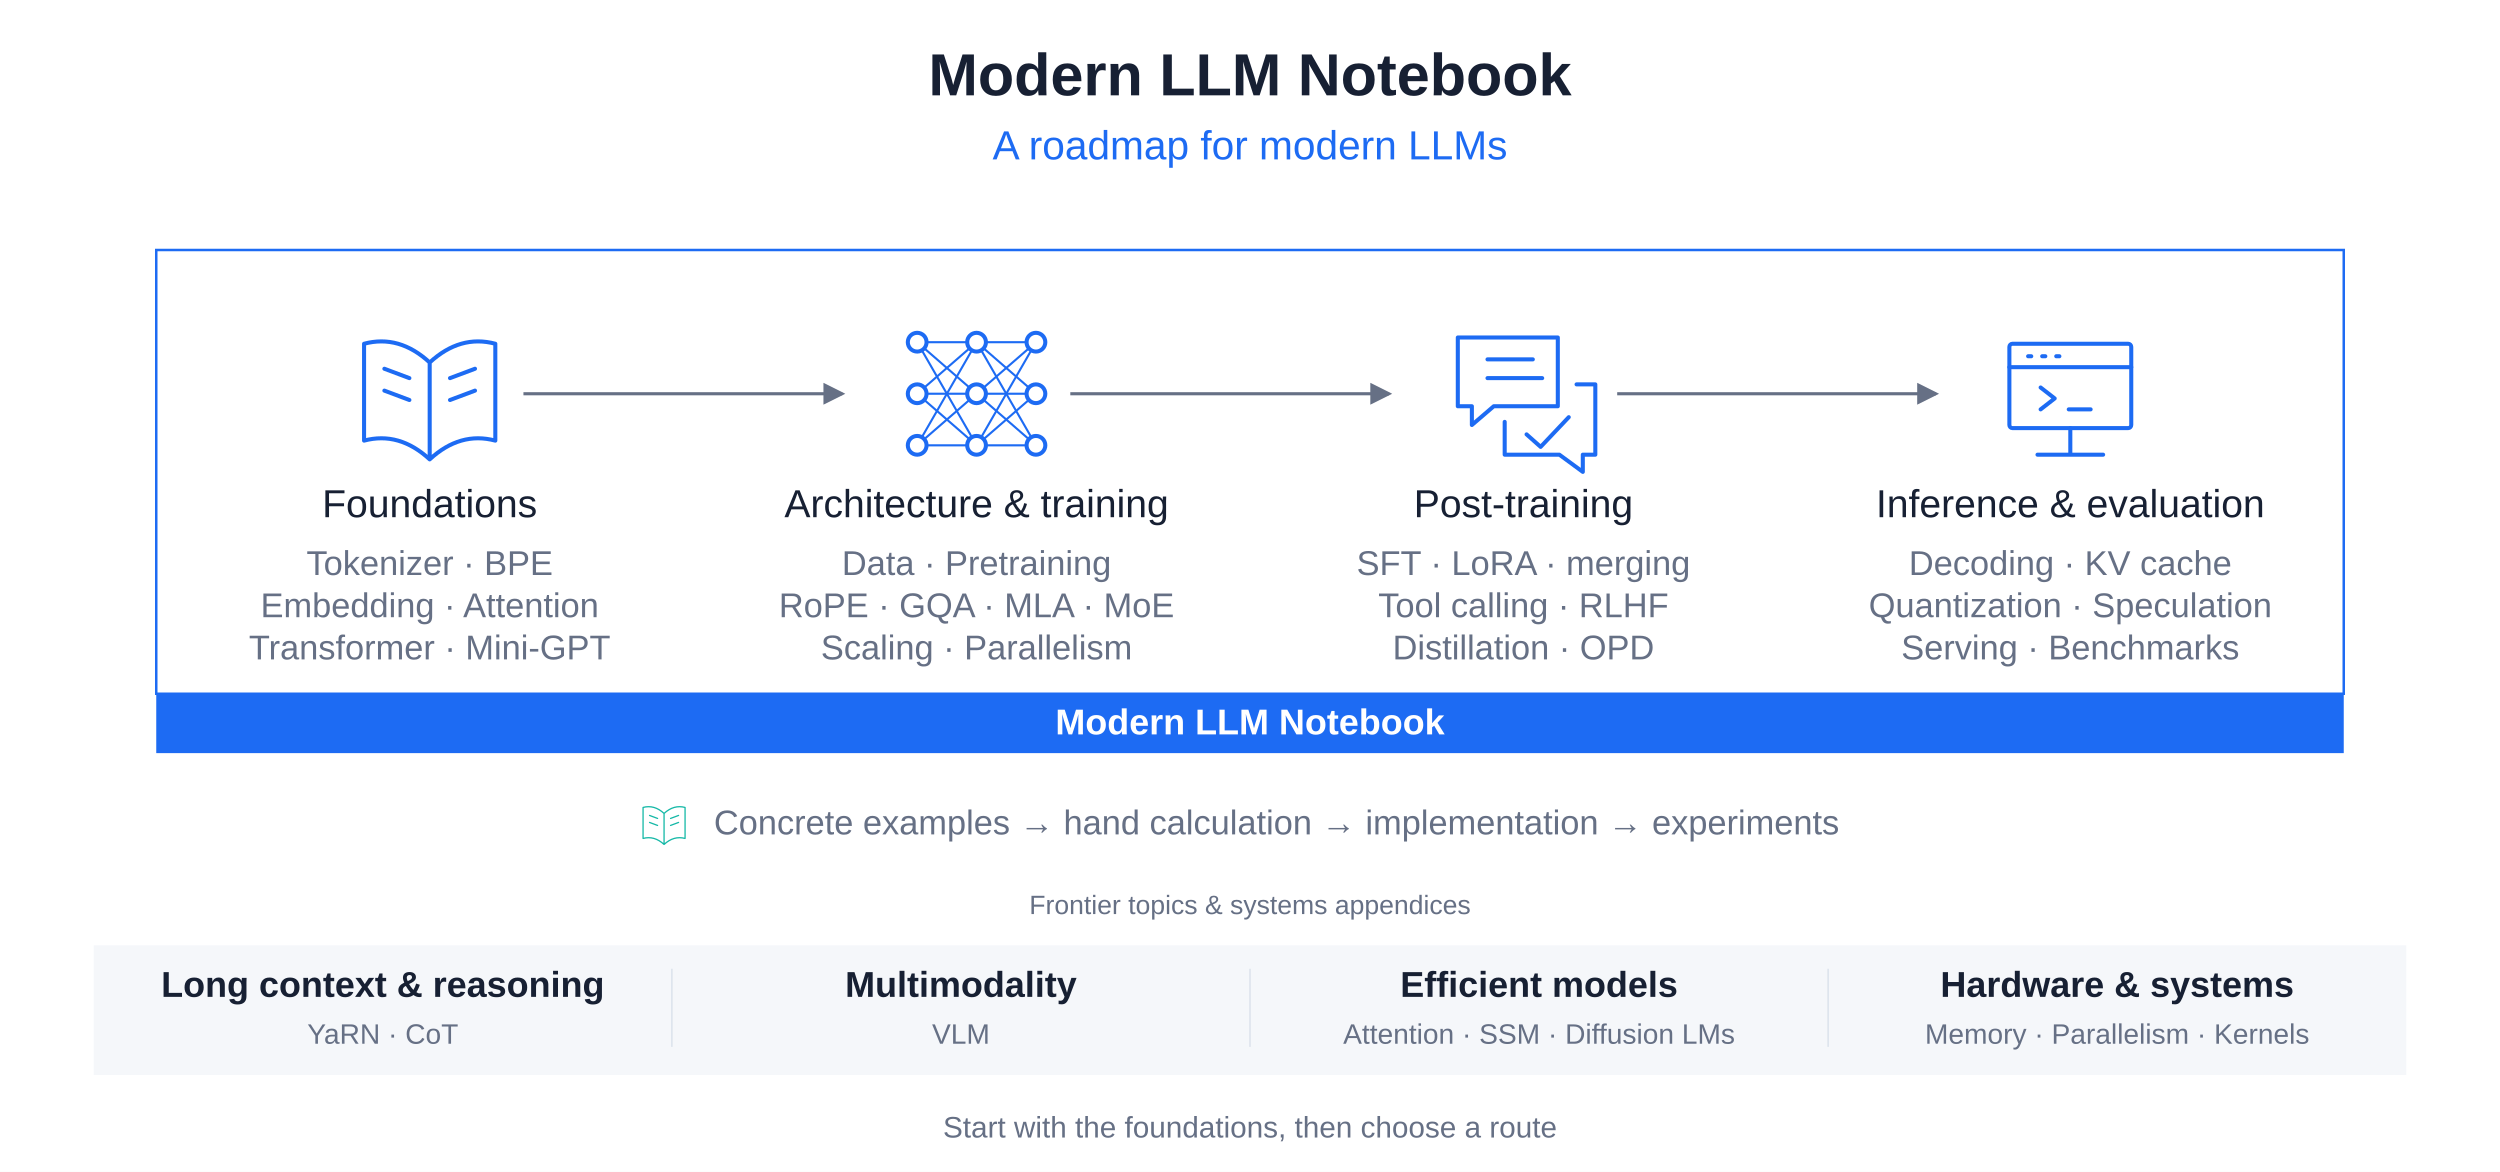
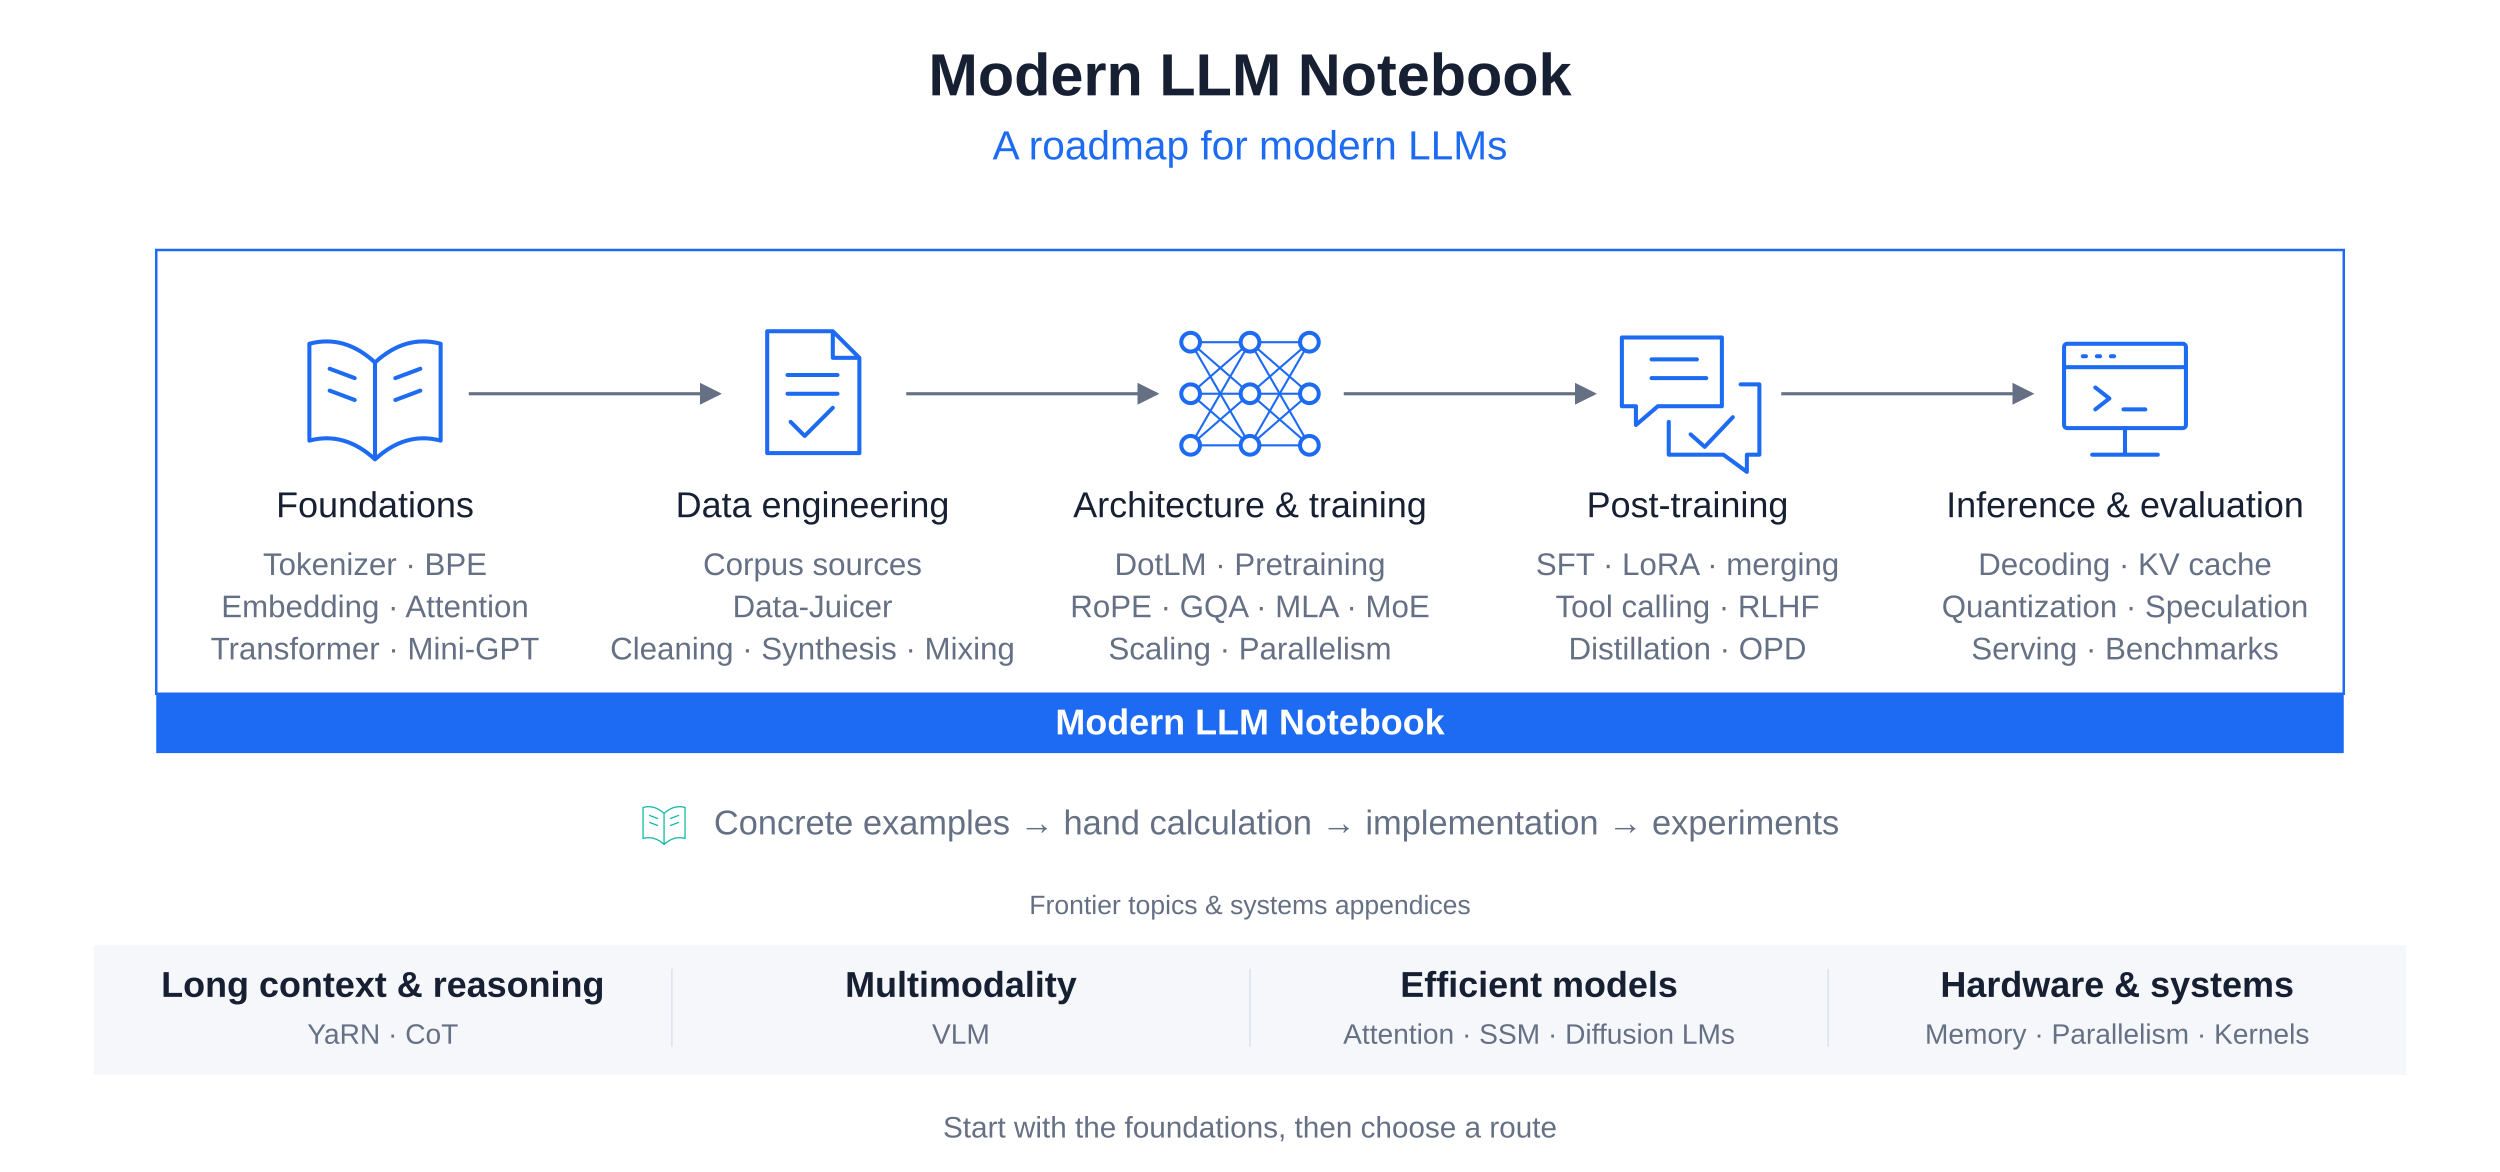
<svg xmlns="http://www.w3.org/2000/svg" width="1600" height="750" viewBox="0 0 1600 750" role="img" aria-labelledby="title desc">
  <defs>
    <marker id="arrow" markerWidth="7" markerHeight="7" refX="6" refY="3.5" orient="auto">
      <path d="M0 0L7 3.5L0 7Z" fill="#667085" />
    </marker>
  </defs>
  <rect width="1600" height="750" fill="white" />
  <text x="800" y="61" text-anchor="middle" font-family="Arial, PingFang SC, Microsoft YaHei, sans-serif" font-size="38" font-weight="700" fill="#172033">Modern LLM Notebook</text>
  <text x="800" y="102" text-anchor="middle" font-family="Arial, PingFang SC, Microsoft YaHei, sans-serif" font-size="26" font-weight="400" fill="#1d6bf3">A roadmap for modern LLMs</text>
  <rect x="100" y="160" width="1400" height="284" fill="white" stroke="#1d6bf3" stroke-width="1.6" />
  <rect x="100" y="444" width="1400" height="38" fill="#1d6bf3" />
  <text x="800.0" y="470" text-anchor="middle" font-family="Arial, PingFang SC, Microsoft YaHei, sans-serif" font-size="23" font-weight="700" fill="#fff">Modern LLM Notebook</text>
-   <g transform="translate(275 252) scale(1)" fill="none" stroke="#1d6bf3" stroke-width="2.6" stroke-linecap="round" stroke-linejoin="round">
+   <g transform="translate(240 252) scale(1)" fill="none" stroke="#1d6bf3" stroke-width="2.6" stroke-linecap="round" stroke-linejoin="round">
    <path d="M-42-32C-27-36-13-32 0-20C13-32 27-36 42-32V30C27 26 13 30 0 42C-13 30-27 26-42 30ZM0-20V42" />
    <path d="M-29-16L-13-10M-29-2L-13 4M13-10L29-16M13 4L29-2" />
  </g>
-   <text x="275" y="331" text-anchor="middle" font-family="Arial, PingFang SC, Microsoft YaHei, sans-serif" font-size="25" font-weight="400" fill="#172033">Foundations</text>
-   <text x="275" y="368" text-anchor="middle" font-family="Arial, PingFang SC, Microsoft YaHei, sans-serif" font-size="22" font-weight="400" fill="#667085">Tokenizer · BPE</text>
-   <text x="275" y="395" text-anchor="middle" font-family="Arial, PingFang SC, Microsoft YaHei, sans-serif" font-size="22" font-weight="400" fill="#667085">Embedding · Attention</text>
-   <text x="275" y="422" text-anchor="middle" font-family="Arial, PingFang SC, Microsoft YaHei, sans-serif" font-size="22" font-weight="400" fill="#667085">Transformer · Mini-GPT</text>
-   <path d="M335 252H539" stroke="#667085" stroke-width="2" fill="none" marker-end="url(#arrow)" />
-   <g transform="translate(625 252) scale(1)" fill="none" stroke="#1d6bf3" stroke-width="2.6" stroke-linecap="round" stroke-linejoin="round">
+   <text x="240" y="331" text-anchor="middle" font-family="Arial, PingFang SC, Microsoft YaHei, sans-serif" font-size="23" font-weight="400" fill="#172033">Foundations</text>
+   <text x="240" y="368" text-anchor="middle" font-family="Arial, PingFang SC, Microsoft YaHei, sans-serif" font-size="20" font-weight="400" fill="#667085">Tokenizer · BPE</text>
+   <text x="240" y="395" text-anchor="middle" font-family="Arial, PingFang SC, Microsoft YaHei, sans-serif" font-size="20" font-weight="400" fill="#667085">Embedding · Attention</text>
+   <text x="240" y="422" text-anchor="middle" font-family="Arial, PingFang SC, Microsoft YaHei, sans-serif" font-size="20" font-weight="400" fill="#667085">Transformer · Mini-GPT</text>
+   <path d="M300 252H460" stroke="#667085" stroke-width="2" fill="none" marker-end="url(#arrow)" />
+   <g transform="translate(520 252) scale(1)" fill="none" stroke="#1d6bf3" stroke-width="2.6" stroke-linecap="round" stroke-linejoin="round">
+     <path d="M-29-40H13L30-23V38H-29ZM13-40V-23H30M-16-12H16M-16 0H16M-14 18L-5 27L13 9" />
+   </g>
+   <text x="520" y="331" text-anchor="middle" font-family="Arial, PingFang SC, Microsoft YaHei, sans-serif" font-size="23" font-weight="400" fill="#172033">Data engineering</text>
+   <text x="520" y="368" text-anchor="middle" font-family="Arial, PingFang SC, Microsoft YaHei, sans-serif" font-size="20" font-weight="400" fill="#667085">Corpus sources</text>
+   <text x="520" y="395" text-anchor="middle" font-family="Arial, PingFang SC, Microsoft YaHei, sans-serif" font-size="20" font-weight="400" fill="#667085">Data-Juicer</text>
+   <text x="520" y="422" text-anchor="middle" font-family="Arial, PingFang SC, Microsoft YaHei, sans-serif" font-size="20" font-weight="400" fill="#667085">Cleaning · Synthesis · Mixing</text>
+   <path d="M580 252H740" stroke="#667085" stroke-width="2" fill="none" marker-end="url(#arrow)" />
+   <g transform="translate(800 252) scale(1)" fill="none" stroke="#1d6bf3" stroke-width="2.6" stroke-linecap="round" stroke-linejoin="round">
    <path d="M-38 -33L0 -33M0 -33L38 -33" stroke-width="1.35" />
    <path d="M-38 -33L0 0M0 -33L38 0" stroke-width="1.35" />
    <path d="M-38 -33L0 33M0 -33L38 33" stroke-width="1.35" />
    <path d="M-38 0L0 -33M0 0L38 -33" stroke-width="1.35" />
    <path d="M-38 0L0 0M0 0L38 0" stroke-width="1.35" />
    <path d="M-38 0L0 33M0 0L38 33" stroke-width="1.35" />
    <path d="M-38 33L0 -33M0 33L38 -33" stroke-width="1.35" />
    <path d="M-38 33L0 0M0 33L38 0" stroke-width="1.35" />
    <path d="M-38 33L0 33M0 33L38 33" stroke-width="1.35" />
    <circle cx="-38" cy="-33" r="6" fill="white" />
    <circle cx="-38" cy="0" r="6" fill="white" />
    <circle cx="-38" cy="33" r="6" fill="white" />
    <circle cx="0" cy="-33" r="6" fill="white" />
    <circle cx="0" cy="0" r="6" fill="white" />
    <circle cx="0" cy="33" r="6" fill="white" />
    <circle cx="38" cy="-33" r="6" fill="white" />
    <circle cx="38" cy="0" r="6" fill="white" />
    <circle cx="38" cy="33" r="6" fill="white" />
  </g>
-   <text x="625" y="331" text-anchor="middle" font-family="Arial, PingFang SC, Microsoft YaHei, sans-serif" font-size="25" font-weight="400" fill="#172033">Architecture &amp; training</text>
-   <text x="625" y="368" text-anchor="middle" font-family="Arial, PingFang SC, Microsoft YaHei, sans-serif" font-size="22" font-weight="400" fill="#667085">Data · Pretraining</text>
-   <text x="625" y="395" text-anchor="middle" font-family="Arial, PingFang SC, Microsoft YaHei, sans-serif" font-size="22" font-weight="400" fill="#667085">RoPE · GQA · MLA · MoE</text>
-   <text x="625" y="422" text-anchor="middle" font-family="Arial, PingFang SC, Microsoft YaHei, sans-serif" font-size="22" font-weight="400" fill="#667085">Scaling · Parallelism</text>
-   <path d="M685 252H889" stroke="#667085" stroke-width="2" fill="none" marker-end="url(#arrow)" />
-   <g transform="translate(975 252) scale(1)" fill="none" stroke="#1d6bf3" stroke-width="2.6" stroke-linecap="round" stroke-linejoin="round">
+   <text x="800" y="331" text-anchor="middle" font-family="Arial, PingFang SC, Microsoft YaHei, sans-serif" font-size="23" font-weight="400" fill="#172033">Architecture &amp; training</text>
+   <text x="800" y="368" text-anchor="middle" font-family="Arial, PingFang SC, Microsoft YaHei, sans-serif" font-size="20" font-weight="400" fill="#667085">DotLM · Pretraining</text>
+   <text x="800" y="395" text-anchor="middle" font-family="Arial, PingFang SC, Microsoft YaHei, sans-serif" font-size="20" font-weight="400" fill="#667085">RoPE · GQA · MLA · MoE</text>
+   <text x="800" y="422" text-anchor="middle" font-family="Arial, PingFang SC, Microsoft YaHei, sans-serif" font-size="20" font-weight="400" fill="#667085">Scaling · Parallelism</text>
+   <path d="M860 252H1020" stroke="#667085" stroke-width="2" fill="none" marker-end="url(#arrow)" />
+   <g transform="translate(1080 252) scale(1)" fill="none" stroke="#1d6bf3" stroke-width="2.6" stroke-linecap="round" stroke-linejoin="round">
    <path d="M-42-36H22V8H-19L-33 20V8H-42Z" />
    <path d="M-23-22H6M-23-10H12M-12 18V39H23L38 50V39H46V-6H34M2 26L11 34L29 15" />
  </g>
-   <text x="975" y="331" text-anchor="middle" font-family="Arial, PingFang SC, Microsoft YaHei, sans-serif" font-size="25" font-weight="400" fill="#172033">Post-training</text>
-   <text x="975" y="368" text-anchor="middle" font-family="Arial, PingFang SC, Microsoft YaHei, sans-serif" font-size="22" font-weight="400" fill="#667085">SFT · LoRA · merging</text>
-   <text x="975" y="395" text-anchor="middle" font-family="Arial, PingFang SC, Microsoft YaHei, sans-serif" font-size="22" font-weight="400" fill="#667085">Tool calling · RLHF</text>
-   <text x="975" y="422" text-anchor="middle" font-family="Arial, PingFang SC, Microsoft YaHei, sans-serif" font-size="22" font-weight="400" fill="#667085">Distillation · OPD</text>
-   <path d="M1035 252H1239" stroke="#667085" stroke-width="2" fill="none" marker-end="url(#arrow)" />
-   <g transform="translate(1325 252) scale(1)" fill="none" stroke="#1d6bf3" stroke-width="2.6" stroke-linecap="round" stroke-linejoin="round">
+   <text x="1080" y="331" text-anchor="middle" font-family="Arial, PingFang SC, Microsoft YaHei, sans-serif" font-size="23" font-weight="400" fill="#172033">Post-training</text>
+   <text x="1080" y="368" text-anchor="middle" font-family="Arial, PingFang SC, Microsoft YaHei, sans-serif" font-size="20" font-weight="400" fill="#667085">SFT · LoRA · merging</text>
+   <text x="1080" y="395" text-anchor="middle" font-family="Arial, PingFang SC, Microsoft YaHei, sans-serif" font-size="20" font-weight="400" fill="#667085">Tool calling · RLHF</text>
+   <text x="1080" y="422" text-anchor="middle" font-family="Arial, PingFang SC, Microsoft YaHei, sans-serif" font-size="20" font-weight="400" fill="#667085">Distillation · OPD</text>
+   <path d="M1140 252H1300" stroke="#667085" stroke-width="2" fill="none" marker-end="url(#arrow)" />
+   <g transform="translate(1360 252) scale(1)" fill="none" stroke="#1d6bf3" stroke-width="2.6" stroke-linecap="round" stroke-linejoin="round">
    <rect x="-39" y="-32" width="78" height="54" rx="2" />
    <path d="M-39-17H39M-27-24H-25M-18-24H-16M-9-24H-7M-19-4L-10 3L-19 10M-1 10H13M0 22V39M-21 39H21" />
  </g>
-   <text x="1325" y="331" text-anchor="middle" font-family="Arial, PingFang SC, Microsoft YaHei, sans-serif" font-size="25" font-weight="400" fill="#172033">Inference &amp; evaluation</text>
-   <text x="1325" y="368" text-anchor="middle" font-family="Arial, PingFang SC, Microsoft YaHei, sans-serif" font-size="22" font-weight="400" fill="#667085">Decoding · KV cache</text>
-   <text x="1325" y="395" text-anchor="middle" font-family="Arial, PingFang SC, Microsoft YaHei, sans-serif" font-size="22" font-weight="400" fill="#667085">Quantization · Speculation</text>
-   <text x="1325" y="422" text-anchor="middle" font-family="Arial, PingFang SC, Microsoft YaHei, sans-serif" font-size="22" font-weight="400" fill="#667085">Serving · Benchmarks</text>
+   <text x="1360" y="331" text-anchor="middle" font-family="Arial, PingFang SC, Microsoft YaHei, sans-serif" font-size="23" font-weight="400" fill="#172033">Inference &amp; evaluation</text>
+   <text x="1360" y="368" text-anchor="middle" font-family="Arial, PingFang SC, Microsoft YaHei, sans-serif" font-size="20" font-weight="400" fill="#667085">Decoding · KV cache</text>
+   <text x="1360" y="395" text-anchor="middle" font-family="Arial, PingFang SC, Microsoft YaHei, sans-serif" font-size="20" font-weight="400" fill="#667085">Quantization · Speculation</text>
+   <text x="1360" y="422" text-anchor="middle" font-family="Arial, PingFang SC, Microsoft YaHei, sans-serif" font-size="20" font-weight="400" fill="#667085">Serving · Benchmarks</text>
  <g transform="translate(425 527) scale(0.32)" fill="none" stroke="#14b8a6" stroke-width="2.6" stroke-linecap="round" stroke-linejoin="round">
    <path d="M-42-32C-27-36-13-32 0-20C13-32 27-36 42-32V30C27 26 13 30 0 42C-13 30-27 26-42 30ZM0-20V42" />
    <path d="M-29-16L-13-10M-29-2L-13 4M13-10L29-16M13 4L29-2" />
  </g>
  <text x="817" y="534" text-anchor="middle" font-family="Arial, PingFang SC, Microsoft YaHei, sans-serif" font-size="22" font-weight="400" fill="#667085">Concrete examples → hand calculation → implementation → experiments</text>
  <text x="800" y="585" text-anchor="middle" font-family="Arial, PingFang SC, Microsoft YaHei, sans-serif" font-size="17" font-weight="400" fill="#667085">Frontier topics &amp; systems appendices</text>
  <rect x="60" y="605" width="1480" height="83" fill="#f5f7fa" />
  <text x="245.0" y="638" text-anchor="middle" font-family="Arial, PingFang SC, Microsoft YaHei, sans-serif" font-size="23" font-weight="600" fill="#172033">Long context &amp; reasoning</text>
  <text x="245.0" y="668" text-anchor="middle" font-family="Arial, PingFang SC, Microsoft YaHei, sans-serif" font-size="18" font-weight="400" fill="#667085">YaRN · CoT</text>
  <path d="M430.0 620V670" stroke="#dce3ec" />
  <text x="615.0" y="638" text-anchor="middle" font-family="Arial, PingFang SC, Microsoft YaHei, sans-serif" font-size="23" font-weight="600" fill="#172033">Multimodality</text>
  <text x="615.0" y="668" text-anchor="middle" font-family="Arial, PingFang SC, Microsoft YaHei, sans-serif" font-size="18" font-weight="400" fill="#667085">VLM</text>
  <path d="M800.0 620V670" stroke="#dce3ec" />
  <text x="985.0" y="638" text-anchor="middle" font-family="Arial, PingFang SC, Microsoft YaHei, sans-serif" font-size="23" font-weight="600" fill="#172033">Efficient models</text>
  <text x="985.0" y="668" text-anchor="middle" font-family="Arial, PingFang SC, Microsoft YaHei, sans-serif" font-size="18" font-weight="400" fill="#667085">Attention · SSM · Diffusion LMs</text>
  <path d="M1170.0 620V670" stroke="#dce3ec" />
  <text x="1355.0" y="638" text-anchor="middle" font-family="Arial, PingFang SC, Microsoft YaHei, sans-serif" font-size="23" font-weight="600" fill="#172033">Hardware &amp; systems</text>
  <text x="1355.0" y="668" text-anchor="middle" font-family="Arial, PingFang SC, Microsoft YaHei, sans-serif" font-size="18" font-weight="400" fill="#667085">Memory · Parallelism · Kernels</text>
  <text x="800" y="728" text-anchor="middle" font-family="Arial, PingFang SC, Microsoft YaHei, sans-serif" font-size="19" font-weight="400" fill="#667085">Start with the foundations, then choose a route</text>
</svg>
